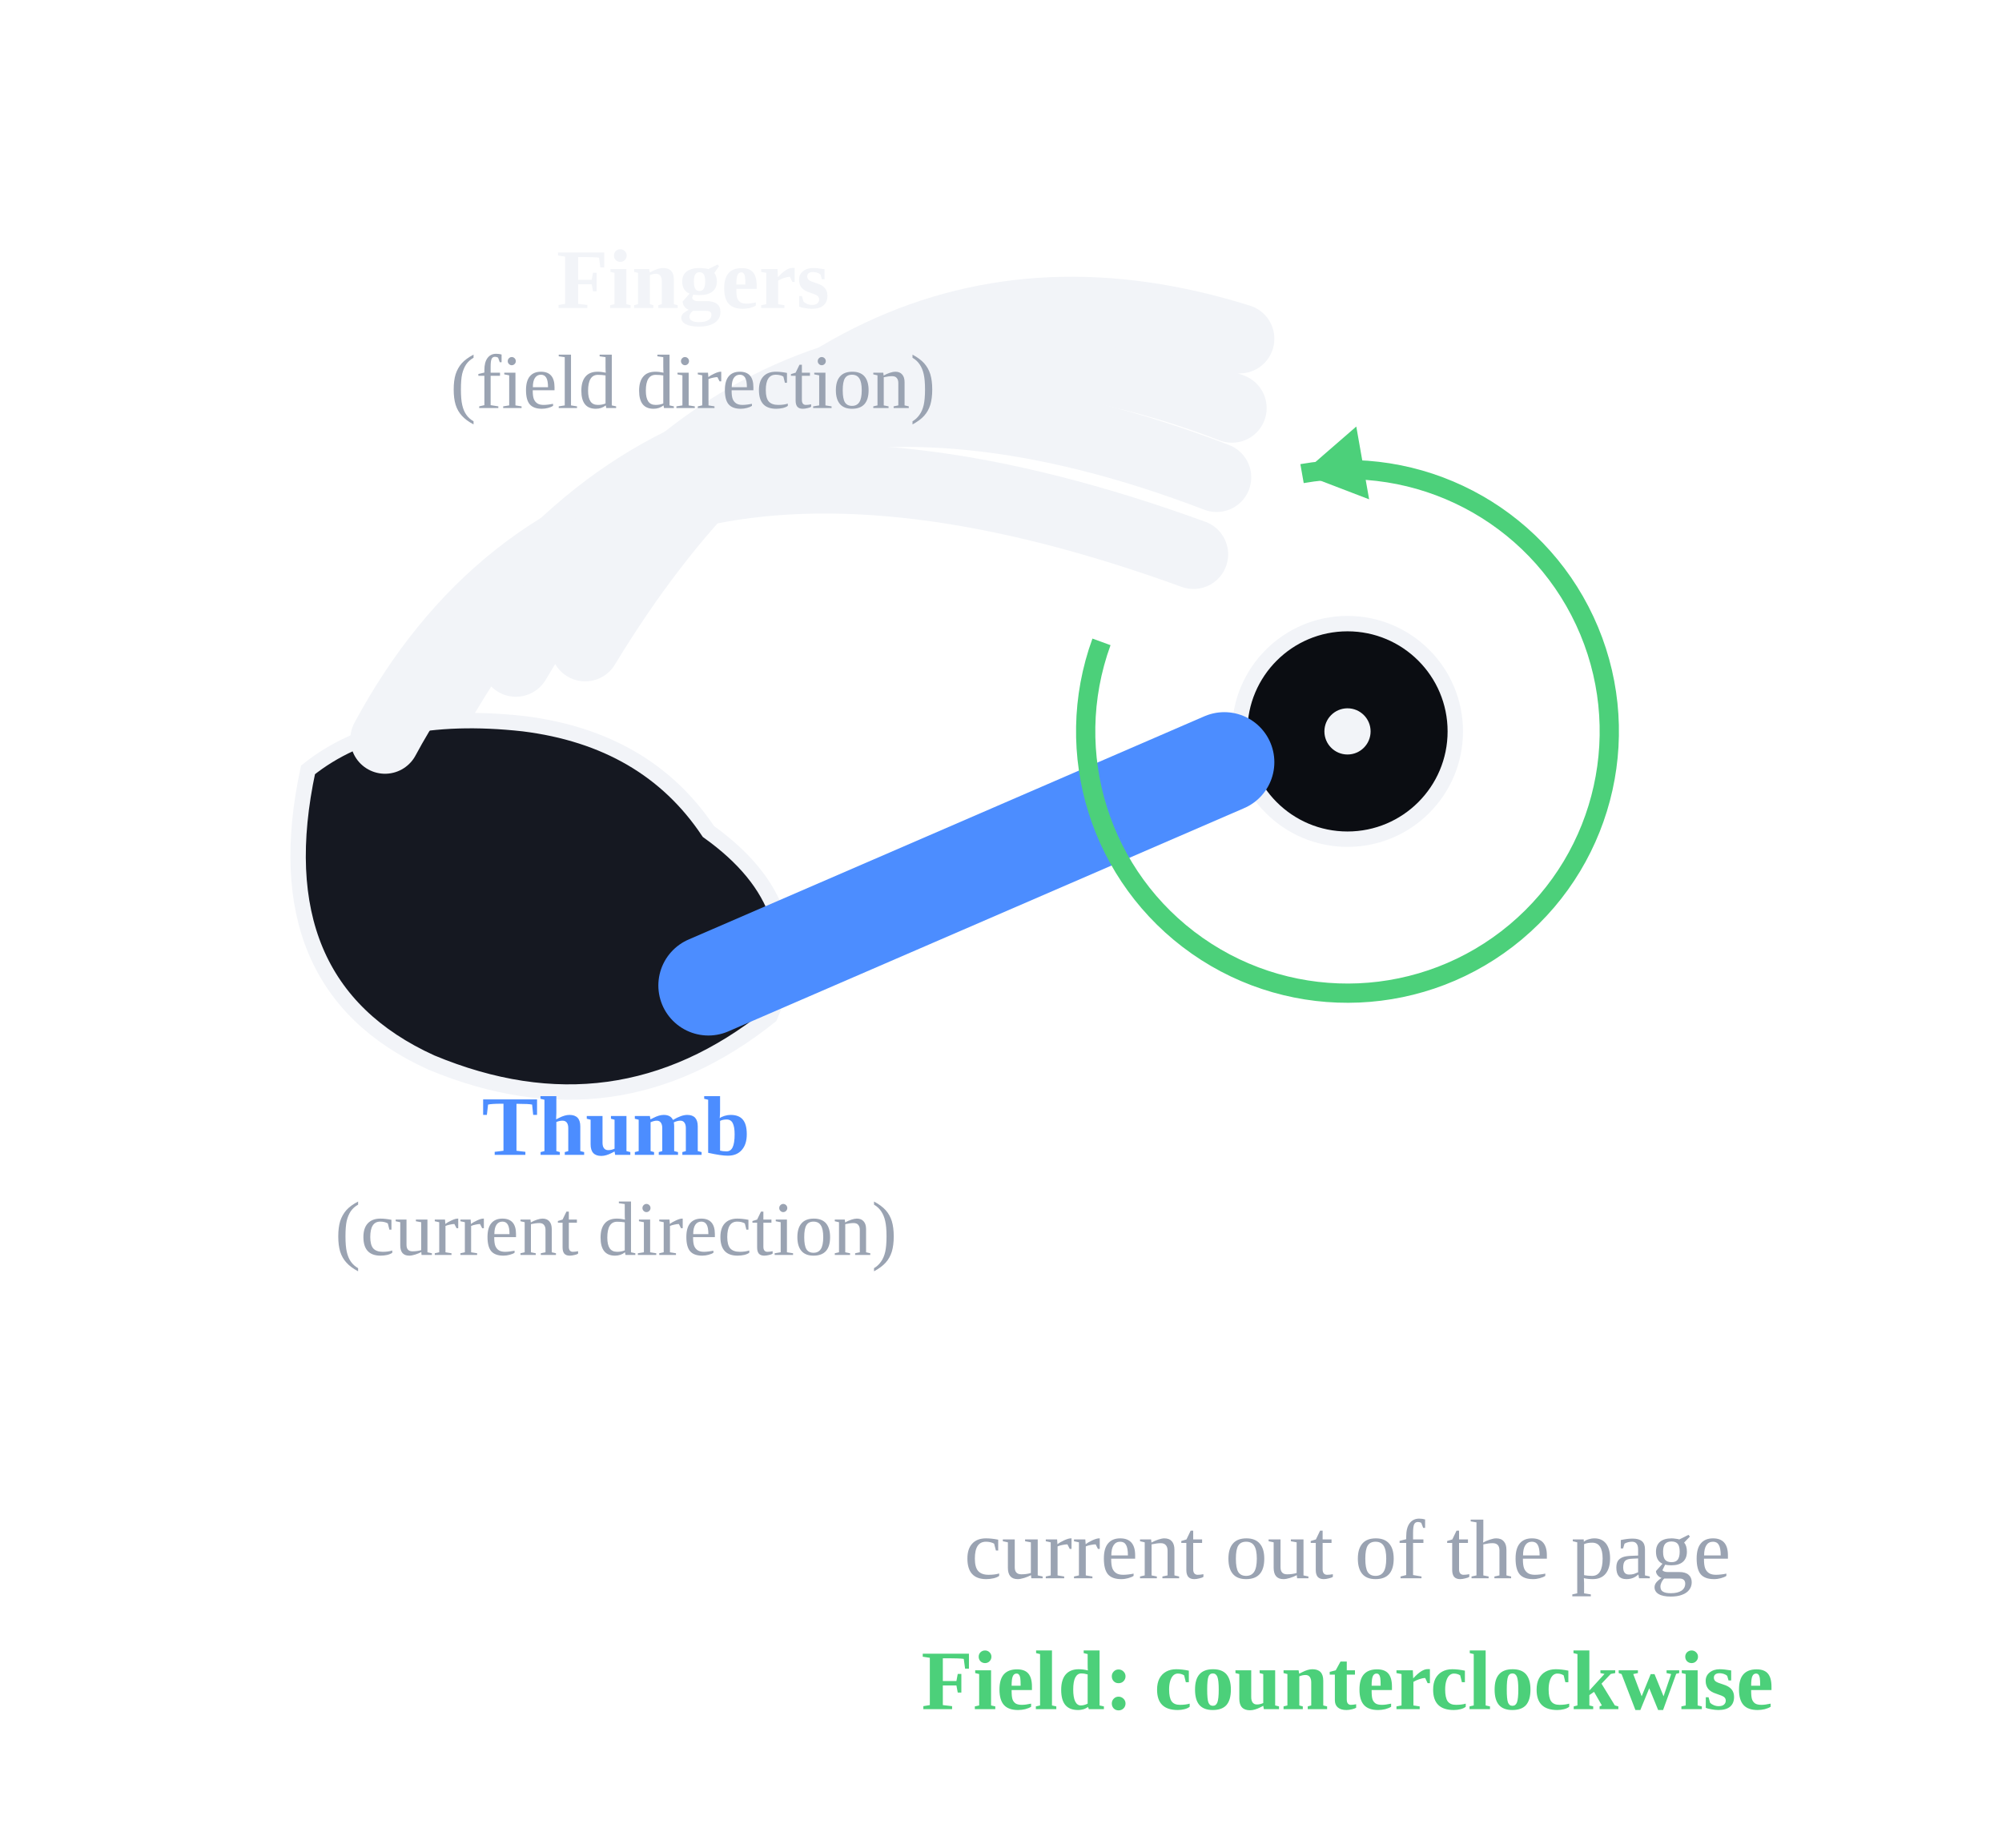
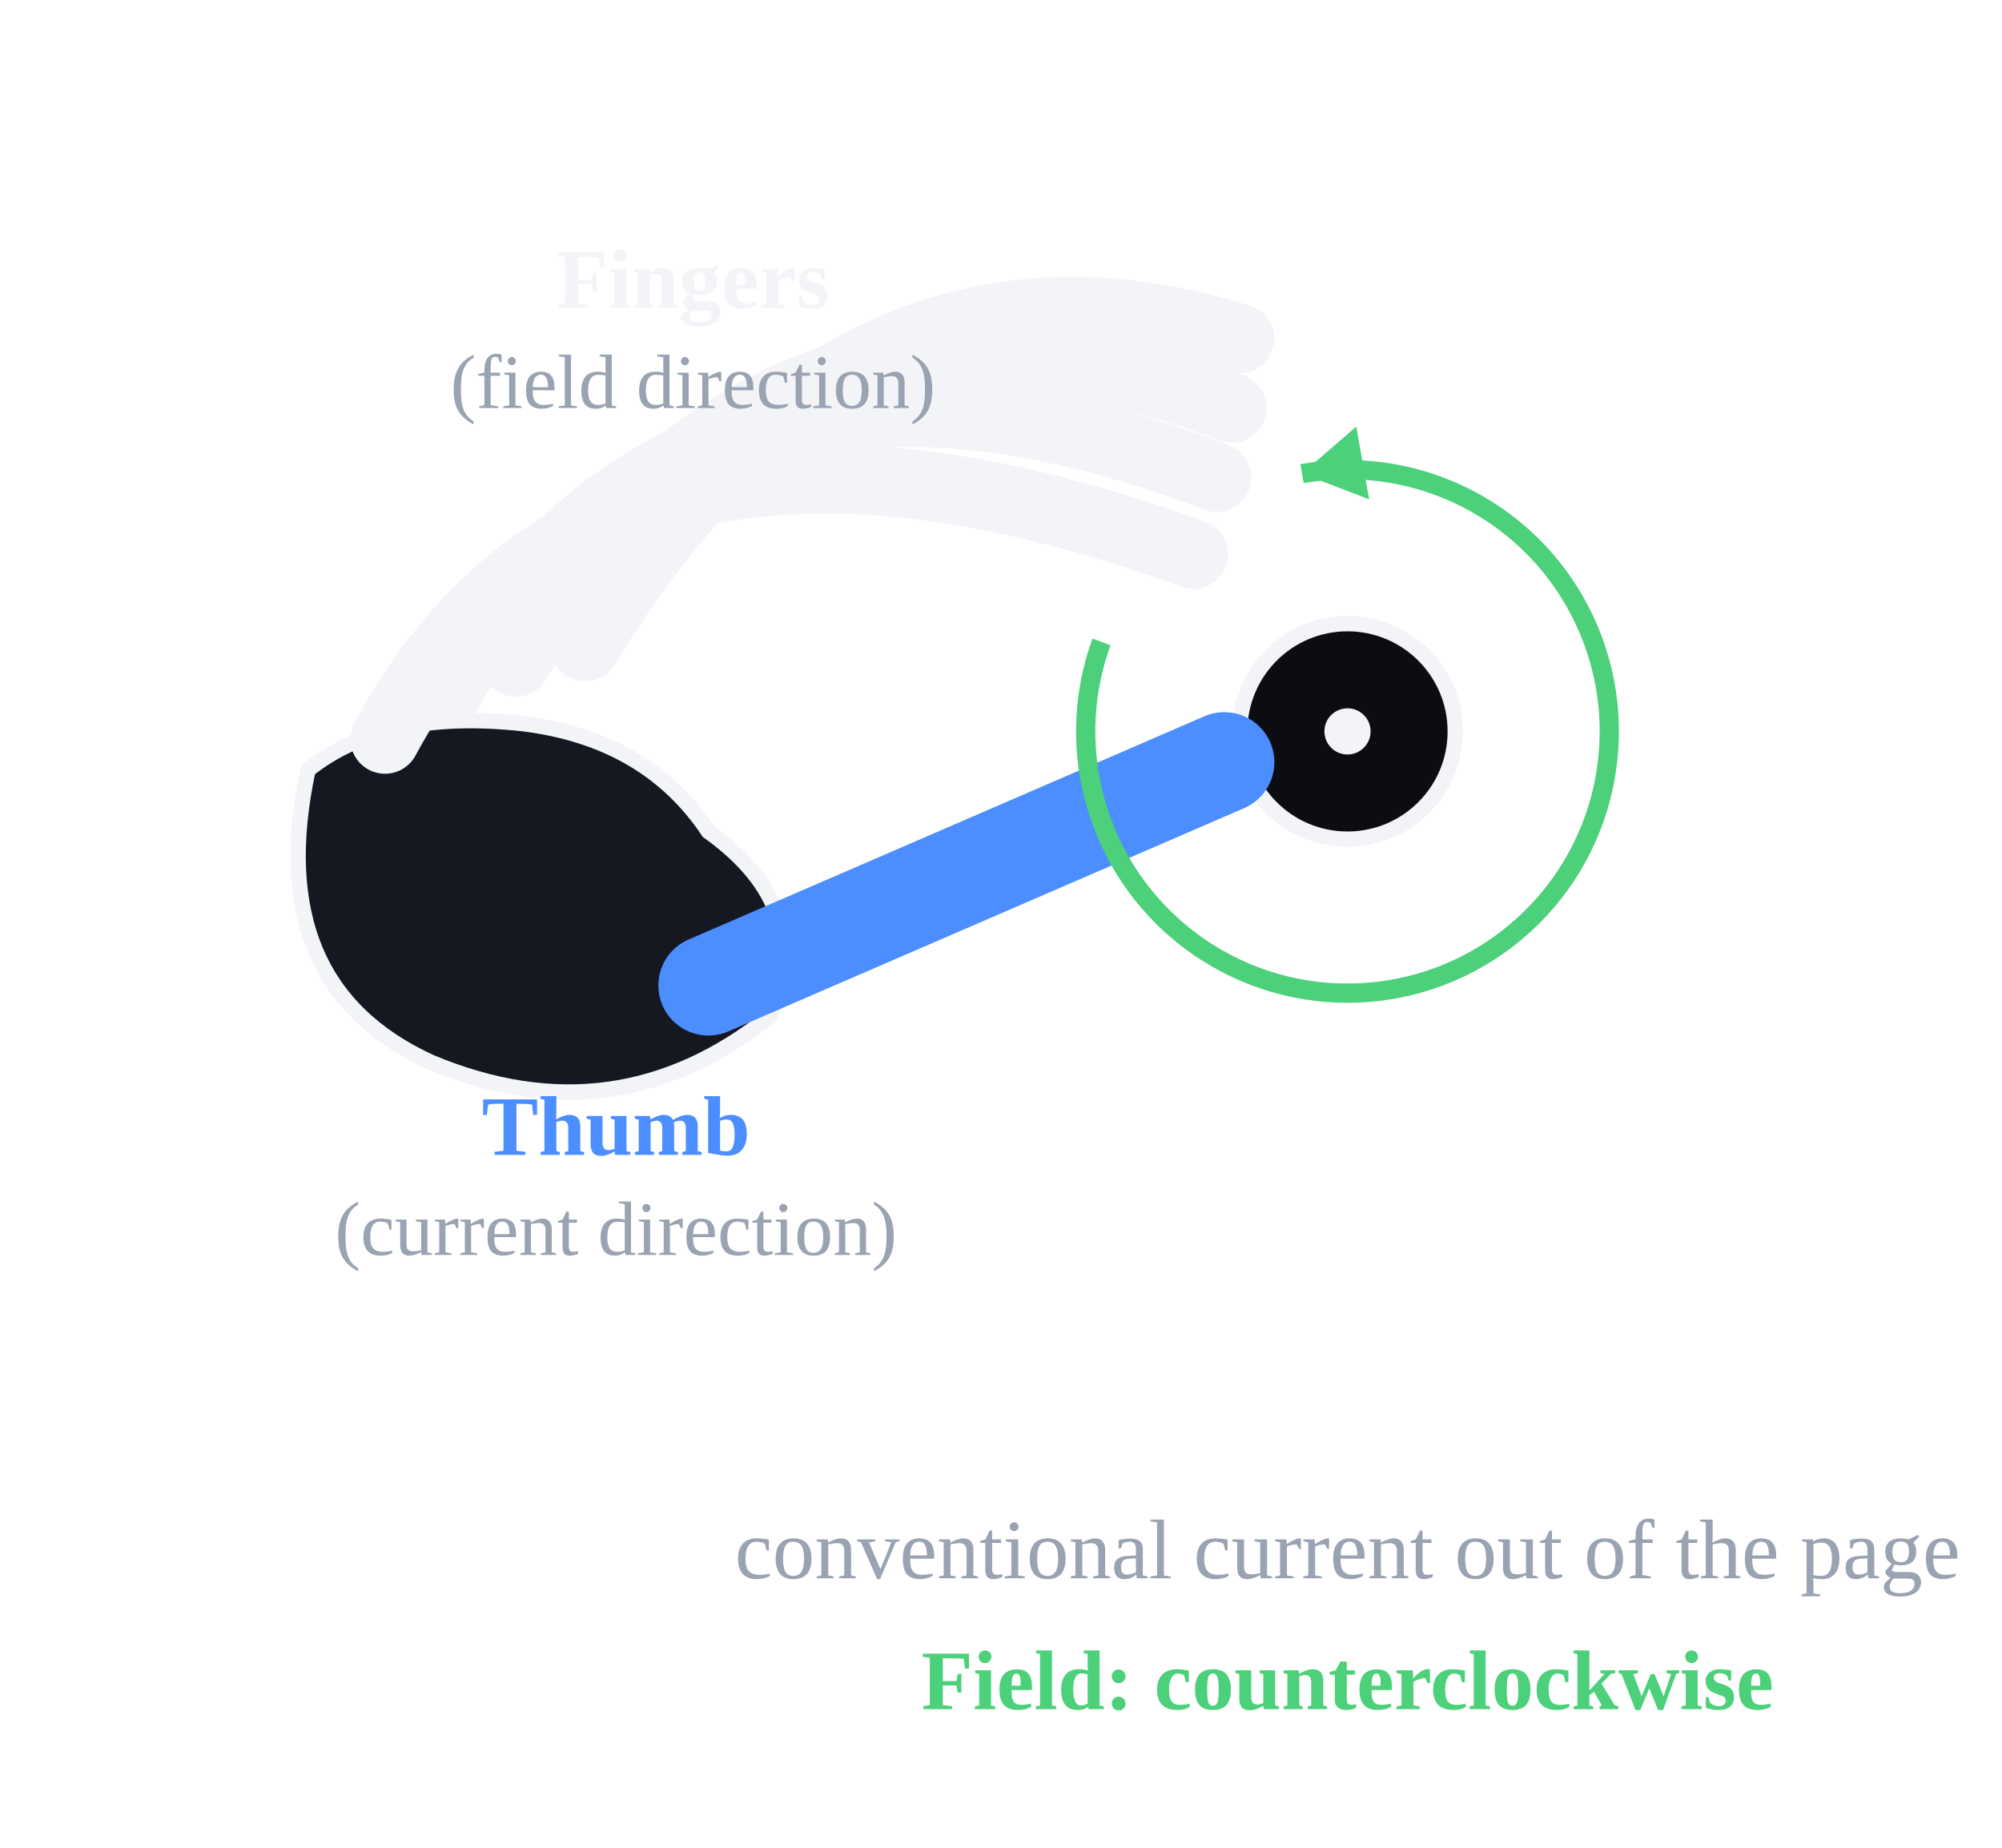
- <svg xmlns="http://www.w3.org/2000/svg" width="260" height="240" viewBox="0 0 260 240" role="img" aria-label="Right-hand grip rule. The thumb points along the conductor, in the direction the current flows: out of the page. The curled fingers show the magnetic field circling counterclockwise as seen by the viewer.">
+ <svg xmlns="http://www.w3.org/2000/svg" width="260" height="240" viewBox="0 0 260 240" role="img" aria-label="Right-hand grip rule. The thumb points along the conductor, in the direction the conventional current out of the page flows. The curled fingers show the magnetic field circling counterclockwise as seen by the viewer.">
  <g>
    <circle cx="175" cy="95" r="14" fill="#0b0d12" stroke="#f2f4f8" stroke-width="2" />
    <circle cx="175" cy="95" r="3" fill="#f2f4f8" />
    <path d="M40,100 Q34,128 56,138 Q80,148 100,132 Q106,118 92,108 Q84,96 68,94 Q50,92 40,100 Z" fill="#151821" stroke="#f2f4f8" stroke-width="2" />
    <line x1="92" y1="128" x2="159" y2="99" stroke="#4c8dff" stroke-width="13" stroke-linecap="round" />
    <text x="80" y="150" fill="#4c8dff" font-size="11" font-weight="700" text-anchor="middle">
      <tspan>Thumb</tspan>
    </text>
    <text x="80" y="163" fill="#9aa3b2" font-size="10" text-anchor="middle">
      <tspan>(current direction)</tspan>
    </text>
    <path d="M50,96 Q78,44 155,72" fill="none" stroke="#f2f4f8" stroke-width="9" stroke-linecap="round" />
    <path d="M58,90 Q90,36 158,62" fill="none" stroke="#f2f4f8" stroke-width="9" stroke-linecap="round" />
    <path d="M67,86 Q100,30 160,53" fill="none" stroke="#f2f4f8" stroke-width="9" stroke-linecap="round" />
    <path d="M76,84 Q110,28 161,44" fill="none" stroke="#f2f4f8" stroke-width="9" stroke-linecap="round" />
    <text x="90" y="40" fill="#f2f4f8" font-size="11" font-weight="700" text-anchor="middle">
      <tspan>Fingers</tspan>
    </text>
    <text x="90" y="53" fill="#9aa3b2" font-size="10" text-anchor="middle">
      <tspan>(field direction)</tspan>
    </text>
    <path d="M143.05,83.371 A34,34 0 1 0 169.096,61.517" fill="none" stroke="#4cd07a" stroke-width="2.5" />
    <path d="M169.096,61.517 L176.141,55.4 L177.808,64.854 Z" fill="#4cd07a" />
    <text x="175" y="222" fill="#4cd07a" font-size="11" font-weight="700" text-anchor="middle">
      <tspan>Field: counterclockwise</tspan>
    </text>
    <text x="175" y="205" fill="#9aa3b2" font-size="11" text-anchor="middle">
-       <tspan>current out of the page</tspan>
+       <tspan>conventional current out of the page</tspan>
    </text>
  </g>
</svg>
